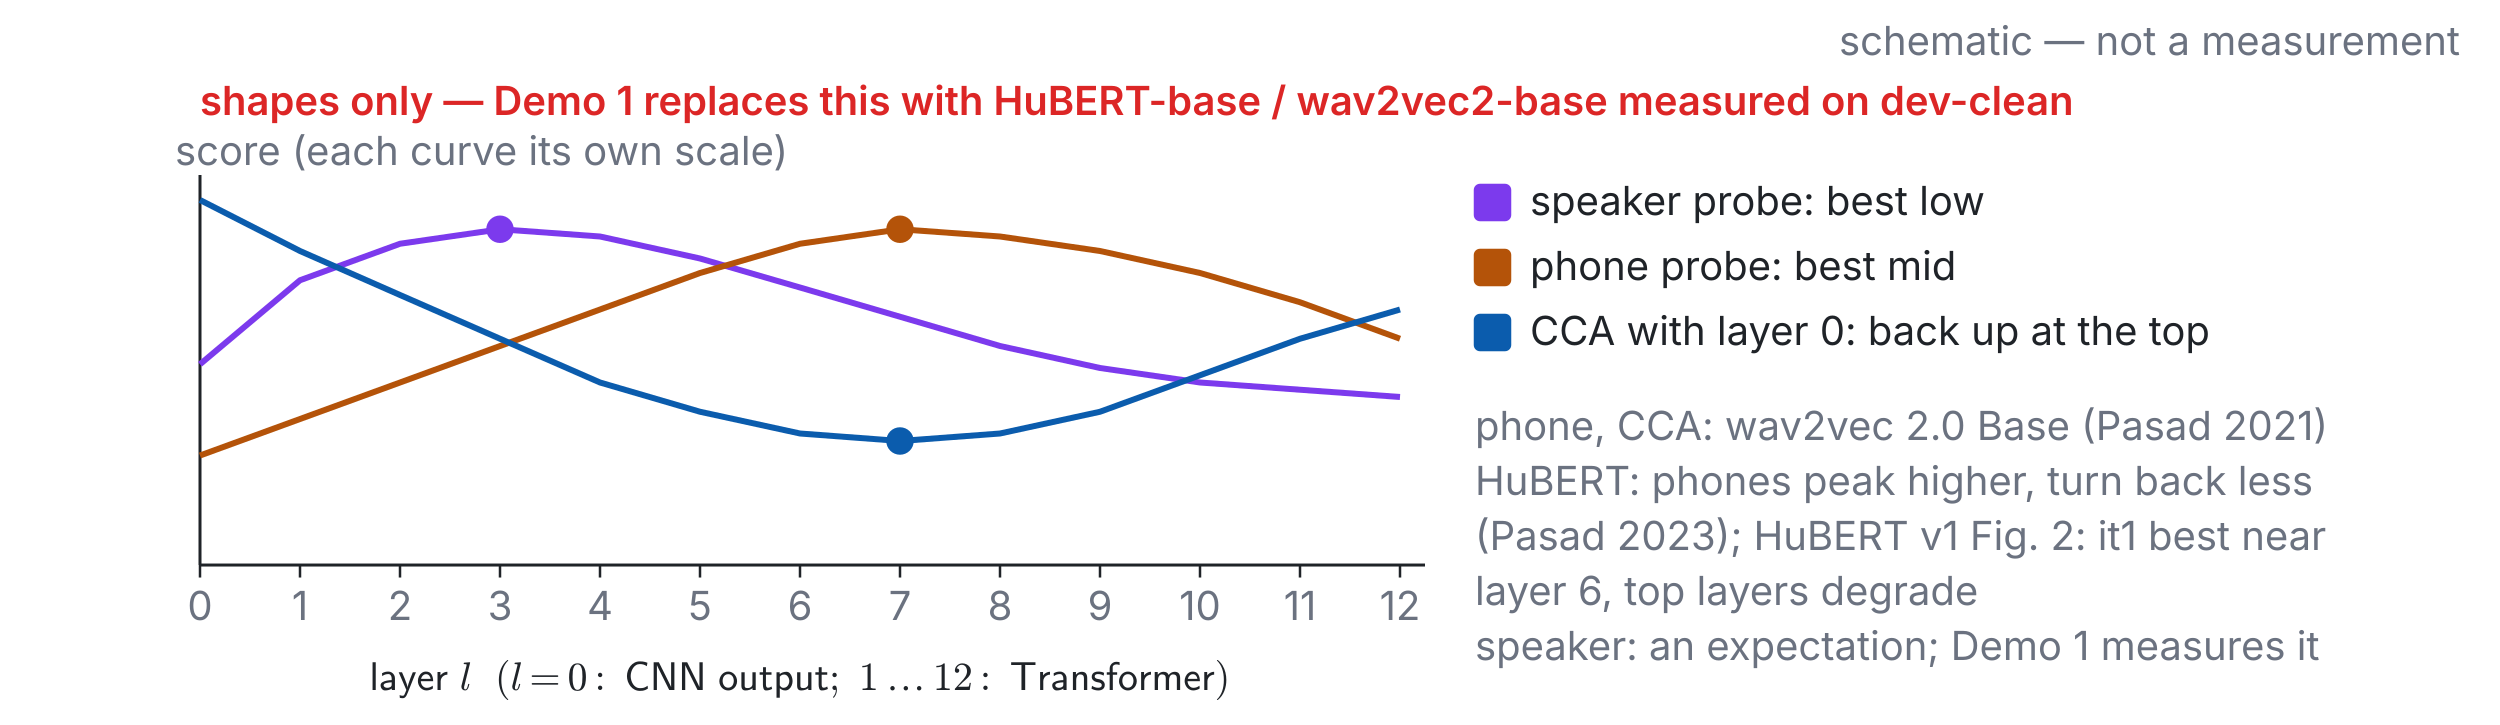
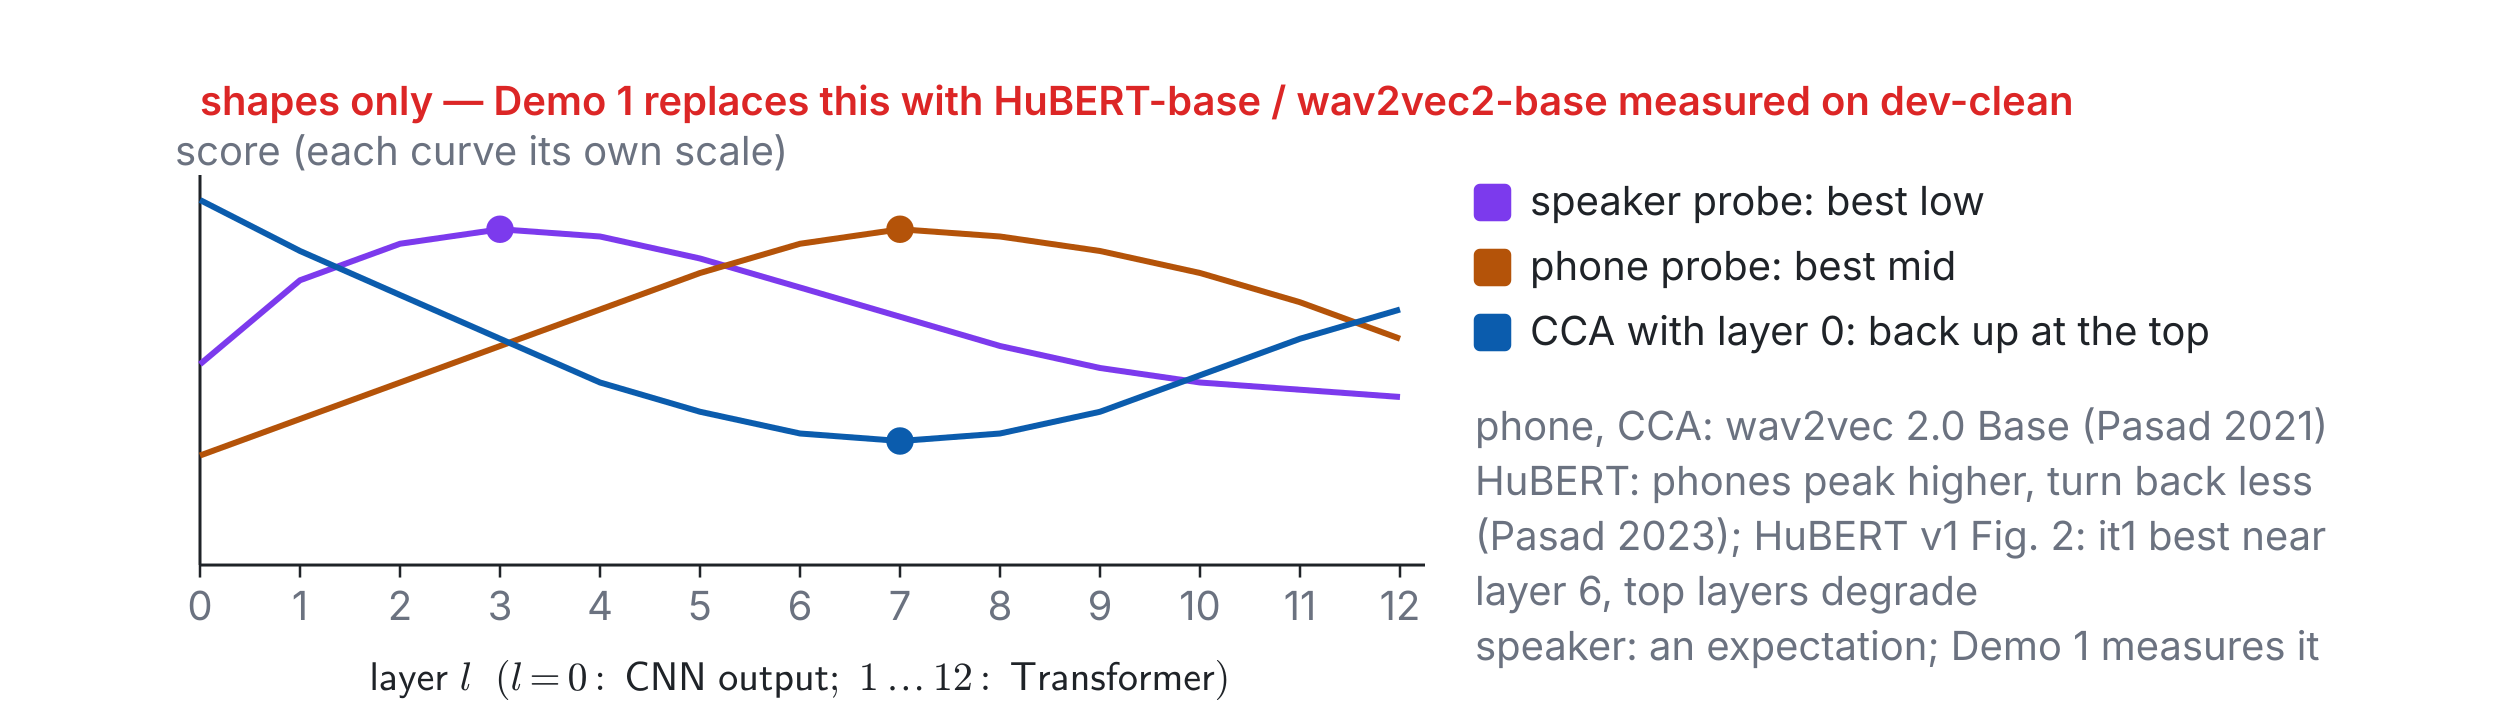
<svg xmlns="http://www.w3.org/2000/svg" xmlns:xlink="http://www.w3.org/1999/xlink" viewBox="0 0 1000 290" width="100%" role="img" font-family="system-ui,-apple-system,Segoe UI,sans-serif">
-   <text x="984.0" y="22.0" font-size="16" font-weight="400" fill="#6b7280" text-anchor="end" dominant-baseline="auto">schematic — not a measurement</text>
  <g class="fragment" data-fragment-index="0">
    <line x1="80.0" y1="226.0" x2="570.0" y2="226.0" stroke="#1f2328" stroke-width="1.2" />
    <line x1="80.0" y1="226.0" x2="80.0" y2="70.0" stroke="#1f2328" stroke-width="1.2" />
    <line x1="80.0" y1="226.0" x2="80.0" y2="231.0" stroke="#1f2328" stroke-width="1.0" />
    <text x="80.0" y="248.0" font-size="16" font-weight="400" fill="#6b7280" text-anchor="middle" dominant-baseline="auto">0</text>
    <line x1="120.0" y1="226.0" x2="120.0" y2="231.0" stroke="#1f2328" stroke-width="1.0" />
    <text x="120.0" y="248.0" font-size="16" font-weight="400" fill="#6b7280" text-anchor="middle" dominant-baseline="auto">1</text>
    <line x1="160.0" y1="226.0" x2="160.0" y2="231.0" stroke="#1f2328" stroke-width="1.0" />
    <text x="160.0" y="248.0" font-size="16" font-weight="400" fill="#6b7280" text-anchor="middle" dominant-baseline="auto">2</text>
    <line x1="200.0" y1="226.0" x2="200.0" y2="231.0" stroke="#1f2328" stroke-width="1.0" />
    <text x="200.0" y="248.0" font-size="16" font-weight="400" fill="#6b7280" text-anchor="middle" dominant-baseline="auto">3</text>
    <line x1="240.0" y1="226.0" x2="240.0" y2="231.0" stroke="#1f2328" stroke-width="1.0" />
    <text x="240.0" y="248.0" font-size="16" font-weight="400" fill="#6b7280" text-anchor="middle" dominant-baseline="auto">4</text>
    <line x1="280.0" y1="226.0" x2="280.0" y2="231.0" stroke="#1f2328" stroke-width="1.0" />
    <text x="280.0" y="248.0" font-size="16" font-weight="400" fill="#6b7280" text-anchor="middle" dominant-baseline="auto">5</text>
    <line x1="320.0" y1="226.0" x2="320.0" y2="231.0" stroke="#1f2328" stroke-width="1.0" />
    <text x="320.0" y="248.0" font-size="16" font-weight="400" fill="#6b7280" text-anchor="middle" dominant-baseline="auto">6</text>
    <line x1="360.0" y1="226.0" x2="360.0" y2="231.0" stroke="#1f2328" stroke-width="1.0" />
    <text x="360.0" y="248.0" font-size="16" font-weight="400" fill="#6b7280" text-anchor="middle" dominant-baseline="auto">7</text>
    <line x1="400.0" y1="226.0" x2="400.0" y2="231.0" stroke="#1f2328" stroke-width="1.0" />
    <text x="400.0" y="248.0" font-size="16" font-weight="400" fill="#6b7280" text-anchor="middle" dominant-baseline="auto">8</text>
    <line x1="440.0" y1="226.0" x2="440.0" y2="231.0" stroke="#1f2328" stroke-width="1.0" />
    <text x="440.0" y="248.0" font-size="16" font-weight="400" fill="#6b7280" text-anchor="middle" dominant-baseline="auto">9</text>
    <line x1="480.0" y1="226.0" x2="480.0" y2="231.0" stroke="#1f2328" stroke-width="1.0" />
    <text x="480.0" y="248.0" font-size="16" font-weight="400" fill="#6b7280" text-anchor="middle" dominant-baseline="auto">10</text>
    <line x1="520.0" y1="226.0" x2="520.0" y2="231.0" stroke="#1f2328" stroke-width="1.0" />
    <text x="520.0" y="248.0" font-size="16" font-weight="400" fill="#6b7280" text-anchor="middle" dominant-baseline="auto">11</text>
    <line x1="560.0" y1="226.0" x2="560.0" y2="231.0" stroke="#1f2328" stroke-width="1.0" />
    <text x="560.0" y="248.0" font-size="16" font-weight="400" fill="#6b7280" text-anchor="middle" dominant-baseline="auto">12</text>
    <svg x="147.76" y="264" width="344.48" height="16" viewBox="0 0 344.48 16">
      <defs>
        <style type="text/css">*{stroke-linejoin: round; stroke-linecap: butt}</style>
      </defs>
      <g id="w5t127-figure_1">
        <g id="w5t127-patch_1">
          <path d="M 0 16  L 344.48 16  L 344.48 0  L 0 0  L 0 16  z " style="fill: none" />
        </g>
        <g id="w5t127-text_1">
          <g style="fill: #1f2328" transform="translate(0 12) scale(0.16 -0.16)">
            <defs>
              <path id="w5t127-Cmss10-6c" d="M 506 0  L 506 4441  L 1013 4441  L 1013 0  L 506 0  z " transform="scale(0.015625)" />
              <path id="w5t127-Cmss10-61" d="M 972 -72  Q 766 -72 605 48  Q 444 169 356 359  Q 269 550 269 763  Q 269 1072 580 1256  Q 891 1441 1305 1511  Q 1719 1581 2041 1581  L 2041 1881  Q 2041 2128 1900 2337  Q 1759 2547 1522 2547  Q 1225 2547 1000 2473  Q 775 2400 531 2222  L 494 2675  Q 753 2825 987 2887  Q 1222 2950 1522 2950  Q 1806 2950 2047 2801  Q 2288 2653 2427 2408  Q 2566 2163 2566 1881  L 2566 0  L 2059 0  L 2059 238  Q 1859 84 1576 6  Q 1294 -72 972 -72  z M 756 763  Q 756 566 937 456  Q 1119 347 1331 347  Q 1600 347 1820 467  Q 2041 588 2041 831  L 2041 1228  Q 1641 1228 1198 1125  Q 756 1022 756 763  z " transform="scale(0.015625)" />
              <path id="w5t127-Cmss10-79" d="M 275 -1259  L 238 -819  Q 484 -922 769 -922  Q 903 -922 989 -773  Q 1075 -625 1153 -416  L 1319 0  L 91 2841  L 622 2841  Q 850 2319 1047 1841  Q 1244 1363 1380 953  Q 1516 544 1516 347  Q 1519 547 1647 964  Q 1775 1381 1965 1875  Q 2156 2369 2350 2841  L 2853 2841  L 1550 -416  Q 1425 -716 1347 -872  Q 1269 -1028 1119 -1170  Q 969 -1313 769 -1313  Q 728 -1313 515 -1297  Q 303 -1281 275 -1259  z " transform="scale(0.015625)" />
              <path id="w5t127-Cmss10-65" d="M 1594 -72  Q 1300 -72 1044 51  Q 788 175 602 390  Q 416 606 314 882  Q 213 1159 213 1441  Q 213 1806 373 2159  Q 534 2513 831 2731  Q 1128 2950 1503 2950  Q 2116 2950 2386 2500  Q 2656 2050 2656 1403  L 684 1403  Q 684 1150 801 904  Q 919 659 1130 503  Q 1341 347 1594 347  Q 2150 347 2584 691  L 2625 256  Q 2491 122 2162 25  Q 1834 -72 1594 -72  z M 722 1778  L 2259 1778  Q 2209 2103 2015 2318  Q 1822 2534 1503 2534  Q 1316 2534 1150 2426  Q 984 2319 876 2145  Q 769 1972 722 1778  z " transform="scale(0.015625)" />
              <path id="w5t127-Cmss10-72" d="M 513 0  L 513 2881  L 984 2881  L 984 2328  Q 1109 2503 1287 2637  Q 1466 2772 1670 2842  Q 1875 2913 2094 2913  L 2094 2456  Q 1809 2456 1561 2315  Q 1313 2175 1166 1933  Q 1019 1691 1019 1403  L 1019 0  L 513 0  z " transform="scale(0.015625)" />
              <path id="w5t127-Cmmi10-6c" d="M 281 519  Q 281 538 286 575  Q 291 613 295 648  Q 300 684 300 703  L 1094 3872  Q 1119 3981 1125 4044  Q 1125 4147 709 4147  Q 647 4147 647 4231  Q 650 4247 661 4287  Q 672 4328 689 4350  Q 706 4372 738 4372  L 1600 4441  Q 1678 4441 1678 4359  L 756 678  Q 709 575 709 372  Q 709 97 897 97  Q 1094 97 1192 342  Q 1291 588 1369 941  Q 1381 978 1422 978  L 1497 978  Q 1522 978 1539 958  Q 1556 938 1556 916  Q 1481 606 1420 426  Q 1359 247 1225 87  Q 1091 -72 884 -72  Q 628 -72 454 93  Q 281 259 281 519  z " transform="scale(0.015625)" />
              <path id="w5t127-Cmr10-28" d="M 1984 -1588  Q 1628 -1306 1370 -942  Q 1113 -578 948 -165  Q 784 247 703 697  Q 622 1147 622 1600  Q 622 2059 703 2509  Q 784 2959 951 3375  Q 1119 3791 1378 4153  Q 1638 4516 1984 4788  Q 1984 4800 2016 4800  L 2075 4800  Q 2094 4800 2109 4783  Q 2125 4766 2125 4744  Q 2125 4716 2113 4703  Q 1800 4397 1592 4047  Q 1384 3697 1257 3301  Q 1131 2906 1075 2482  Q 1019 2059 1019 1600  Q 1019 -434 2106 -1491  Q 2125 -1509 2125 -1544  Q 2125 -1559 2108 -1579  Q 2091 -1600 2075 -1600  L 2016 -1600  Q 1984 -1600 1984 -1588  z " transform="scale(0.015625)" />
              <path id="w5t127-Cmr10-3d" d="M 481 850  Q 428 850 393 890  Q 359 931 359 978  Q 359 1031 393 1068  Q 428 1106 481 1106  L 4500 1106  Q 4547 1106 4581 1068  Q 4616 1031 4616 978  Q 4616 931 4581 890  Q 4547 850 4500 850  L 481 850  z M 481 2094  Q 428 2094 393 2131  Q 359 2169 359 2222  Q 359 2269 393 2309  Q 428 2350 481 2350  L 4500 2350  Q 4547 2350 4581 2309  Q 4616 2269 4616 2222  Q 4616 2169 4581 2131  Q 4547 2094 4500 2094  L 481 2094  z " transform="scale(0.015625)" />
              <path id="w5t127-Cmr10-30" d="M 1600 -141  Q 816 -141 533 504  Q 250 1150 250 2041  Q 250 2597 351 3087  Q 453 3578 754 3920  Q 1056 4263 1600 4263  Q 2022 4263 2290 4056  Q 2559 3850 2700 3523  Q 2841 3197 2892 2823  Q 2944 2450 2944 2041  Q 2944 1491 2842 1011  Q 2741 531 2444 195  Q 2147 -141 1600 -141  z M 1600 25  Q 1956 25 2131 390  Q 2306 756 2347 1200  Q 2388 1644 2388 2144  Q 2388 2625 2347 3031  Q 2306 3438 2132 3767  Q 1959 4097 1600 4097  Q 1238 4097 1063 3765  Q 888 3434 847 3029  Q 806 2625 806 2144  Q 806 1788 823 1472  Q 841 1156 916 820  Q 991 484 1158 254  Q 1325 25 1600 25  z " transform="scale(0.015625)" />
              <path id="w5t127-Cmr10-3a" d="M 538 353  Q 538 497 644 600  Q 750 703 891 703  Q 978 703 1062 656  Q 1147 609 1194 525  Q 1241 441 1241 353  Q 1241 213 1137 106  Q 1034 0 891 0  Q 750 0 644 106  Q 538 213 538 353  z M 538 2406  Q 538 2497 584 2578  Q 631 2659 714 2709  Q 797 2759 891 2759  Q 981 2759 1064 2709  Q 1147 2659 1194 2578  Q 1241 2497 1241 2406  Q 1241 2263 1139 2158  Q 1038 2053 891 2053  Q 747 2053 642 2158  Q 538 2263 538 2406  z " transform="scale(0.015625)" />
              <path id="w5t127-Cmss10-43" d="M 2484 -141  Q 2028 -141 1643 59  Q 1259 259 986 600  Q 713 941 564 1359  Q 416 1778 416 2222  Q 416 2666 564 3086  Q 713 3506 989 3848  Q 1266 4191 1647 4386  Q 2028 4581 2484 4581  Q 2722 4581 2914 4559  Q 3106 4538 3306 4486  Q 3506 4434 3694 4359  L 3597 3809  L 3591 3809  Q 3325 3991 3065 4069  Q 2806 4147 2484 4147  Q 2131 4147 1854 3972  Q 1578 3797 1390 3509  Q 1203 3222 1108 2886  Q 1013 2550 1013 2222  Q 1013 1897 1109 1556  Q 1206 1216 1395 928  Q 1584 641 1862 467  Q 2141 294 2484 294  Q 2897 294 3145 372  Q 3394 450 3725 684  L 3763 225  L 3763 219  Q 3522 69 3342 -6  Q 3163 -81 2972 -111  Q 2781 -141 2484 -141  z " transform="scale(0.015625)" />
              <path id="w5t127-Cmss10-4e" d="M 603 0  L 603 4441  L 1434 4441  Q 1603 4106 1875 3564  Q 2147 3022 2555 2201  Q 2963 1381 3180 939  Q 3397 497 3397 469  L 3397 4441  L 3922 4441  L 3922 0  L 3091 0  Q 3009 169 2648 889  Q 2288 1609 1955 2276  Q 1622 2944 1376 3445  Q 1131 3947 1125 3975  L 1125 0  L 603 0  z " transform="scale(0.015625)" />
              <path id="w5t127-Cmss10-6f" d="M 1600 -72  Q 1203 -72 878 133  Q 553 338 365 680  Q 178 1022 178 1403  Q 178 1697 284 1976  Q 391 2256 580 2476  Q 769 2697 1033 2823  Q 1297 2950 1600 2950  Q 1900 2950 2161 2825  Q 2422 2700 2615 2476  Q 2809 2253 2912 1975  Q 3016 1697 3016 1403  Q 3016 1022 2830 680  Q 2644 338 2317 133  Q 1991 -72 1600 -72  z M 1600 366  Q 1894 366 2095 525  Q 2297 684 2394 940  Q 2491 1197 2491 1478  Q 2491 1753 2389 1995  Q 2288 2238 2086 2386  Q 1884 2534 1600 2534  Q 1313 2534 1111 2387  Q 909 2241 806 1997  Q 703 1753 703 1478  Q 703 1278 756 1079  Q 809 881 926 714  Q 1044 547 1214 456  Q 1384 366 1600 366  z " transform="scale(0.015625)" />
              <path id="w5t127-Cmss10-75" d="M 1147 -72  Q 906 -72 765 26  Q 625 125 565 297  Q 506 469 506 703  L 506 2841  L 1031 2841  L 1031 703  Q 1031 519 1093 436  Q 1156 353 1267 329  Q 1378 306 1563 306  Q 1841 306 2056 484  Q 2272 663 2272 934  L 2272 2841  L 2797 2841  L 2797 0  L 2291 0  L 2291 294  Q 2094 119 1786 23  Q 1478 -72 1147 -72  z " transform="scale(0.015625)" />
              <path id="w5t127-Cmss10-74" d="M 1141 -72  Q 859 -72 753 211  Q 647 494 647 831  L 647 2444  L 122 2444  L 122 2841  L 666 2841  L 666 3653  L 1131 3653  L 1131 2841  L 2022 2841  L 2022 2444  L 1131 2444  L 1131 916  Q 1131 366 1428 366  Q 1756 366 2016 569  L 2125 166  Q 1884 47 1646 -12  Q 1409 -72 1141 -72  z " transform="scale(0.015625)" />
              <path id="w5t127-Cmss10-70" d="M 513 -1241  L 513 2841  L 1019 2841  L 1019 2541  Q 1469 2913 2113 2913  Q 2428 2913 2648 2672  Q 2869 2431 2976 2082  Q 3084 1734 3084 1422  Q 3084 1081 2942 728  Q 2800 375 2533 151  Q 2266 -72 1906 -72  Q 1663 -72 1436 23  Q 1209 119 1038 281  L 1038 -1241  L 513 -1241  z M 1038 744  Q 1138 559 1288 453  Q 1438 347 1631 347  Q 1906 347 2117 501  Q 2328 656 2443 909  Q 2559 1163 2559 1422  Q 2559 1825 2325 2151  Q 2091 2478 1709 2478  Q 1581 2478 1451 2434  Q 1322 2391 1219 2314  Q 1116 2238 1038 2125  L 1038 744  z " transform="scale(0.015625)" />
              <path id="w5t127-Cmr10-3b" d="M 634 -1153  Q 634 -1125 647 -1113  Q 1094 -628 1094 25  L 1094 56  Q 1000 0 891 0  Q 744 0 641 103  Q 538 206 538 353  Q 538 503 641 603  Q 744 703 891 703  Q 1113 703 1186 498  Q 1259 294 1259 25  Q 1259 -200 1204 -419  Q 1150 -638 1039 -847  Q 928 -1056 775 -1222  Q 756 -1241 728 -1241  Q 697 -1241 665 -1212  Q 634 -1184 634 -1153  z M 538 2406  Q 538 2497 584 2578  Q 631 2659 714 2709  Q 797 2759 891 2759  Q 981 2759 1064 2709  Q 1147 2659 1194 2578  Q 1241 2497 1241 2406  Q 1241 2263 1139 2158  Q 1038 2053 891 2053  Q 747 2053 642 2158  Q 538 2263 538 2406  z " transform="scale(0.015625)" />
              <path id="w5t127-Cmr10-31" d="M 594 0  L 594 225  Q 1394 225 1394 428  L 1394 3788  Q 1063 3628 556 3628  L 556 3853  Q 1341 3853 1741 4263  L 1831 4263  Q 1853 4263 1873 4245  Q 1894 4228 1894 4206  L 1894 428  Q 1894 225 2694 225  L 2694 0  L 594 0  z " transform="scale(0.015625)" />
              <path id="w5t127-STIXGeneral-Regular-2026" d="M 5683 275  Q 5683 134 5577 32  Q 5472 -70 5325 -70  Q 5178 -70 5075 32  Q 4973 134 4973 281  Q 4973 429 5078 534  Q 5184 640 5331 640  Q 5472 640 5577 531  Q 5683 422 5683 275  z M 3552 275  Q 3552 134 3446 32  Q 3341 -70 3193 -70  Q 3046 -70 2944 32  Q 2842 134 2842 281  Q 2842 429 2947 534  Q 3053 640 3200 640  Q 3341 640 3446 531  Q 3552 422 3552 275  z M 1421 275  Q 1421 134 1315 32  Q 1210 -70 1062 -70  Q 915 -70 812 32  Q 710 134 710 281  Q 710 429 816 534  Q 922 640 1069 640  Q 1210 640 1315 531  Q 1421 422 1421 275  z " transform="scale(0.015625)" />
              <path id="w5t127-Cmr10-32" d="M 319 0  L 319 172  Q 319 188 331 206  L 1325 1306  Q 1550 1550 1690 1715  Q 1831 1881 1968 2097  Q 2106 2313 2186 2536  Q 2266 2759 2266 3009  Q 2266 3272 2169 3511  Q 2072 3750 1880 3894  Q 1688 4038 1416 4038  Q 1138 4038 916 3870  Q 694 3703 603 3438  Q 628 3444 672 3444  Q 816 3444 917 3347  Q 1019 3250 1019 3097  Q 1019 2950 917 2848  Q 816 2747 672 2747  Q 522 2747 420 2851  Q 319 2956 319 3097  Q 319 3338 409 3548  Q 500 3759 670 3923  Q 841 4088 1055 4175  Q 1269 4263 1509 4263  Q 1875 4263 2190 4108  Q 2506 3953 2690 3670  Q 2875 3388 2875 3009  Q 2875 2731 2753 2481  Q 2631 2231 2440 2026  Q 2250 1822 1953 1562  Q 1656 1303 1563 1216  L 838 519  L 1453 519  Q 1906 519 2211 526  Q 2516 534 2534 550  Q 2609 631 2688 1141  L 2875 1141  L 2694 0  L 319 0  z " transform="scale(0.015625)" />
              <path id="w5t127-Cmss10-54" d="M 1881 0  L 1881 4006  L 231 4000  L 231 4441  L 4122 4441  L 4122 4000  L 2478 4006  L 2478 0  L 1881 0  z " transform="scale(0.015625)" />
              <path id="w5t127-Cmss10-6e" d="M 506 0  L 506 2881  L 991 2881  L 991 2444  Q 1163 2666 1402 2789  Q 1641 2913 1913 2913  Q 2391 2913 2594 2645  Q 2797 2378 2797 1881  L 2797 0  L 2272 0  L 2272 1881  Q 2272 2200 2114 2348  Q 1956 2497 1638 2497  Q 1425 2497 1289 2355  Q 1153 2213 1092 2005  Q 1031 1797 1031 1588  L 1031 0  L 506 0  z " transform="scale(0.015625)" />
              <path id="w5t127-Cmss10-73" d="M 178 213  L 263 672  Q 716 359 1259 359  Q 1494 359 1659 461  Q 1825 563 1825 781  Q 1825 947 1698 1053  Q 1572 1159 1403 1191  L 1013 1269  Q 688 1334 450 1559  Q 213 1784 213 2100  Q 213 2391 353 2583  Q 494 2775 731 2862  Q 969 2950 1259 2950  Q 1538 2950 1745 2904  Q 1953 2859 2194 2747  L 2119 2297  Q 1888 2434 1673 2490  Q 1459 2547 1191 2547  Q 981 2547 836 2455  Q 691 2363 691 2163  Q 691 2025 800 1926  Q 909 1828 1063 1791  L 1491 1709  Q 1709 1659 1895 1537  Q 2081 1416 2192 1233  Q 2303 1050 2303 831  Q 2303 525 2167 323  Q 2031 122 1798 25  Q 1566 -72 1259 -72  Q 684 -72 178 213  z " transform="scale(0.015625)" />
              <path id="w5t127-Cmss10-66" d="M 634 0  L 634 2444  L 172 2444  L 172 2841  L 634 2841  L 634 3438  Q 634 3722 775 3969  Q 916 4216 1159 4364  Q 1403 4513 1684 4513  Q 1784 4513 1990 4491  Q 2197 4469 2222 4441  L 2222 3988  Q 2097 4044 1967 4070  Q 1838 4097 1684 4097  Q 1475 4097 1297 3976  Q 1119 3856 1119 3653  L 1119 2841  L 1831 2841  L 1831 2444  L 1141 2444  L 1141 0  L 634 0  z " transform="scale(0.015625)" />
              <path id="w5t127-Cmss10-6d" d="M 506 0  L 506 2881  L 991 2881  L 991 2444  Q 1163 2666 1403 2789  Q 1644 2913 1919 2913  Q 2563 2913 2731 2400  Q 2903 2638 3158 2775  Q 3413 2913 3694 2913  Q 4172 2913 4373 2644  Q 4575 2375 4575 1881  L 4575 0  L 4050 0  L 4050 1881  Q 4050 2497 3419 2497  Q 3206 2497 3065 2355  Q 2925 2213 2864 2005  Q 2803 1797 2803 1588  L 2803 0  L 2278 0  L 2278 1881  Q 2278 2203 2120 2350  Q 1963 2497 1644 2497  Q 1428 2497 1290 2355  Q 1153 2213 1092 2005  Q 1031 1797 1031 1588  L 1031 0  L 506 0  z " transform="scale(0.015625)" />
              <path id="w5t127-Cmr10-29" d="M 416 -1600  Q 359 -1600 359 -1544  Q 359 -1516 372 -1503  Q 1466 -434 1466 1600  Q 1466 3634 384 4691  Q 359 4706 359 4744  Q 359 4766 376 4783  Q 394 4800 416 4800  L 475 4800  Q 494 4800 506 4788  Q 966 4425 1272 3906  Q 1578 3388 1720 2800  Q 1863 2213 1863 1600  Q 1863 1147 1786 708  Q 1709 269 1542 -157  Q 1375 -584 1119 -945  Q 863 -1306 506 -1588  Q 494 -1600 475 -1600  L 416 -1600  z " transform="scale(0.015625)" />
            </defs>
            <use xlink:href="#w5t127-Cmss10-6c" />
            <use xlink:href="#w5t127-Cmss10-61" transform="translate(23.7793 0)" />
            <use xlink:href="#w5t127-Cmss10-79" transform="translate(71.77734 0)" />
            <use xlink:href="#w5t127-Cmss10-65" transform="translate(117.8711 0)" />
            <use xlink:href="#w5t127-Cmss10-72" transform="translate(162.2559 0)" />
            <use xlink:href="#w5t127-Cmmi10-6c" transform="translate(225.6019 0)" />
            <use xlink:href="#w5t127-Cmr10-28" transform="translate(313.9151 0)" />
            <use xlink:href="#w5t127-Cmmi10-6c" transform="translate(352.7335 0)" />
            <use xlink:href="#w5t127-Cmr10-3d" transform="translate(400.0772 0)" />
            <use xlink:href="#w5t127-Cmr10-30" transform="translate(495.3214 0)" />
            <use xlink:href="#w5t127-Cmr10-3a" transform="translate(562.88 0)" />
            <use xlink:href="#w5t127-Cmss10-43" transform="translate(637.3882 0)" />
            <use xlink:href="#w5t127-Cmss10-4e" transform="translate(701.2065 0)" />
            <use xlink:href="#w5t127-Cmss10-4e" transform="translate(772.0073 0)" />
            <use xlink:href="#w5t127-Cmss10-6f" transform="translate(872.0721 0)" />
            <use xlink:href="#w5t127-Cmss10-75" transform="translate(922.0721 0)" />
            <use xlink:href="#w5t127-Cmss10-74" transform="translate(973.6834 0)" />
            <use xlink:href="#w5t127-Cmss10-70" transform="translate(1009.767 0)" />
            <use xlink:href="#w5t127-Cmss10-75" transform="translate(1061.379 0)" />
            <use xlink:href="#w5t127-Cmss10-74" transform="translate(1112.99 0)" />
            <use xlink:href="#w5t127-Cmr10-3b" transform="translate(1149.074 0)" />
            <use xlink:href="#w5t127-Cmr10-31" transform="translate(1223.582 0)" />
            <use xlink:href="#w5t127-STIXGeneral-Regular-2026" transform="translate(1291.141 0)" />
            <use xlink:href="#w5t127-Cmr10-31" transform="translate(1408.699 0)" />
            <use xlink:href="#w5t127-Cmr10-32" transform="translate(1458.699 0)" />
            <use xlink:href="#w5t127-Cmr10-3a" transform="translate(1526.258 0)" />
            <use xlink:href="#w5t127-Cmss10-54" transform="translate(1600.766 0)" />
            <use xlink:href="#w5t127-Cmss10-72" transform="translate(1668.784 0)" />
            <use xlink:href="#w5t127-Cmss10-61" transform="translate(1702.866 0)" />
            <use xlink:href="#w5t127-Cmss10-6e" transform="translate(1750.864 0)" />
            <use xlink:href="#w5t127-Cmss10-73" transform="translate(1802.475 0)" />
            <use xlink:href="#w5t127-Cmss10-66" transform="translate(1840.756 0)" />
            <use xlink:href="#w5t127-Cmss10-6f" transform="translate(1871.274 0)" />
            <use xlink:href="#w5t127-Cmss10-72" transform="translate(1921.274 0)" />
            <use xlink:href="#w5t127-Cmss10-6d" transform="translate(1955.356 0)" />
            <use xlink:href="#w5t127-Cmss10-65" transform="translate(2034.751 0)" />
            <use xlink:href="#w5t127-Cmss10-72" transform="translate(2079.135 0)" />
            <use xlink:href="#w5t127-Cmr10-29" transform="translate(2113.217 0)" />
          </g>
        </g>
      </g>
    </svg>
    <text x="70.0" y="66.0" font-size="16" font-weight="400" fill="#6b7280" text-anchor="start" dominant-baseline="auto">score (each curve its own scale)</text>
    <text x="80.0" y="46.0" font-size="16" font-weight="600" fill="#dc2626" text-anchor="start" dominant-baseline="auto">shapes only — Demo 1 replaces this with HuBERT-base / wav2vec2-base measured on dev-clean</text>
    <text x="590.0" y="176.0" font-size="16" font-weight="400" fill="#6b7280" text-anchor="start" dominant-baseline="auto">phone, CCA: wav2vec 2.0 Base (Pasad 2021)</text>
    <text x="590.0" y="198.0" font-size="16" font-weight="400" fill="#6b7280" text-anchor="start" dominant-baseline="auto">HuBERT: phones peak higher, turn back less</text>
    <text x="590.0" y="220.0" font-size="16" font-weight="400" fill="#6b7280" text-anchor="start" dominant-baseline="auto">(Pasad 2023); HuBERT v1 Fig. 2: it1 best near</text>
    <text x="590.0" y="242.0" font-size="16" font-weight="400" fill="#6b7280" text-anchor="start" dominant-baseline="auto">layer 6, top layers degrade</text>
    <text x="590.0" y="264.0" font-size="16" font-weight="400" fill="#6b7280" text-anchor="start" dominant-baseline="auto">speaker: an expectation; Demo 1 measures it</text>
  </g>
  <g class="fragment" data-fragment-index="1">
    <polyline points="80.0,145.7 120.0,112.1 160.0,97.5 200.0,91.7 240.0,94.6 280.0,103.4 320.0,115.0 360.0,126.7 400.0,138.4 440.0,147.2 480.0,153.0 520.0,155.9 560.0,158.8" fill="none" stroke="#7c3aed" stroke-width="2.4" stroke-linejoin="round" />
    <circle cx="200.0" cy="91.7" r="5.0" fill="#7c3aed" stroke="#7c3aed" stroke-width="1" />
    <rect x="590.0" y="74.0" width="14.0" height="14.0" rx="2" fill="#7c3aed" stroke="#7c3aed" stroke-width="1" />
    <text x="612.0" y="86.0" font-size="16" font-weight="400" fill="#1f2328" text-anchor="start" dominant-baseline="auto">speaker probe: best low</text>
  </g>
  <g class="fragment" data-fragment-index="2">
    <polyline points="80.0,182.2 120.0,167.6 160.0,153.0 200.0,138.4 240.0,123.8 280.0,109.2 320.0,97.5 360.0,91.7 400.0,94.6 440.0,100.4 480.0,109.2 520.0,120.9 560.0,135.5" fill="none" stroke="#b45309" stroke-width="2.4" stroke-linejoin="round" />
    <circle cx="360.0" cy="91.7" r="5.0" fill="#b45309" stroke="#b45309" stroke-width="1" />
    <rect x="590.0" y="100.0" width="14.0" height="14.0" rx="2" fill="#b45309" stroke="#b45309" stroke-width="1" />
    <text x="612.0" y="112.0" font-size="16" font-weight="400" fill="#1f2328" text-anchor="start" dominant-baseline="auto">phone probe: best mid</text>
  </g>
  <g class="fragment" data-fragment-index="3">
    <polyline points="80.0,80.0 120.0,100.4 160.0,118.0 200.0,135.5 240.0,153.0 280.0,164.7 320.0,173.4 360.0,176.4 400.0,173.4 440.0,164.7 480.0,150.1 520.0,135.5 560.0,123.8" fill="none" stroke="#0b5cad" stroke-width="2.4" stroke-linejoin="round" />
    <circle cx="360.0" cy="176.4" r="5.0" fill="#0b5cad" stroke="#0b5cad" stroke-width="1" />
    <rect x="590.0" y="126.0" width="14.0" height="14.0" rx="2" fill="#0b5cad" stroke="#0b5cad" stroke-width="1" />
    <text x="612.0" y="138.0" font-size="16" font-weight="400" fill="#1f2328" text-anchor="start" dominant-baseline="auto">CCA with layer 0: back up at the top</text>
  </g>
</svg>
